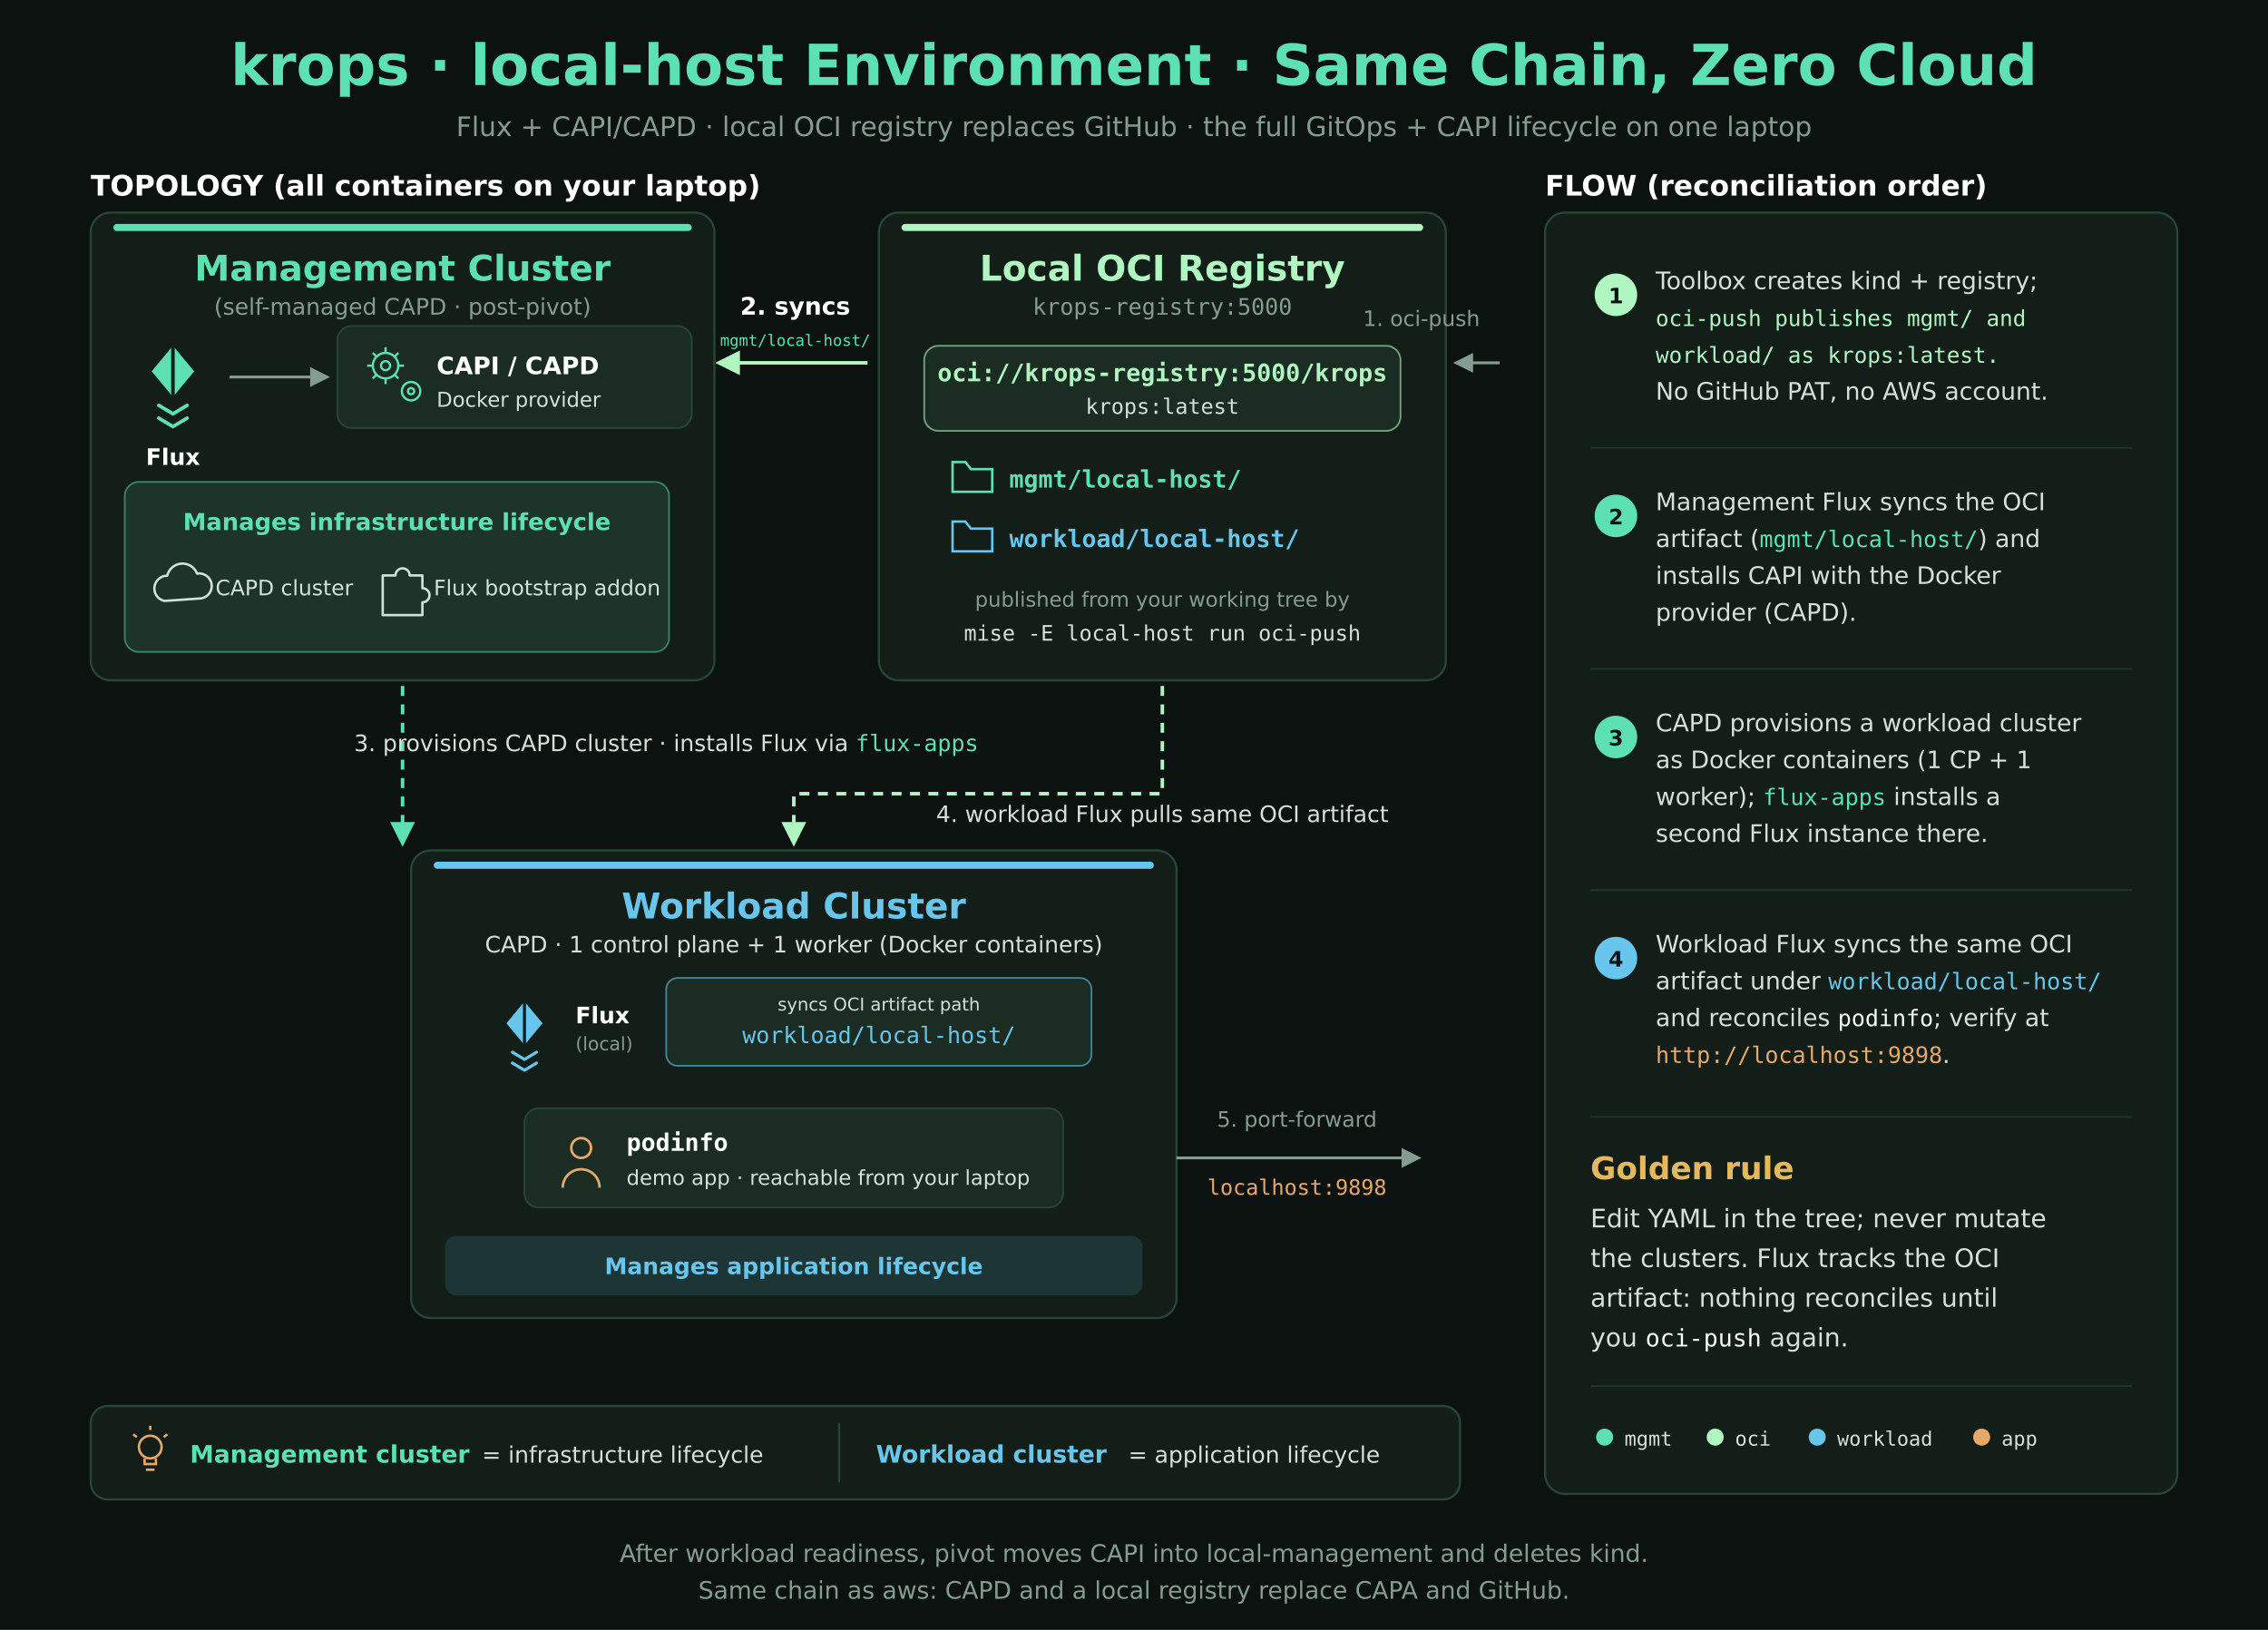
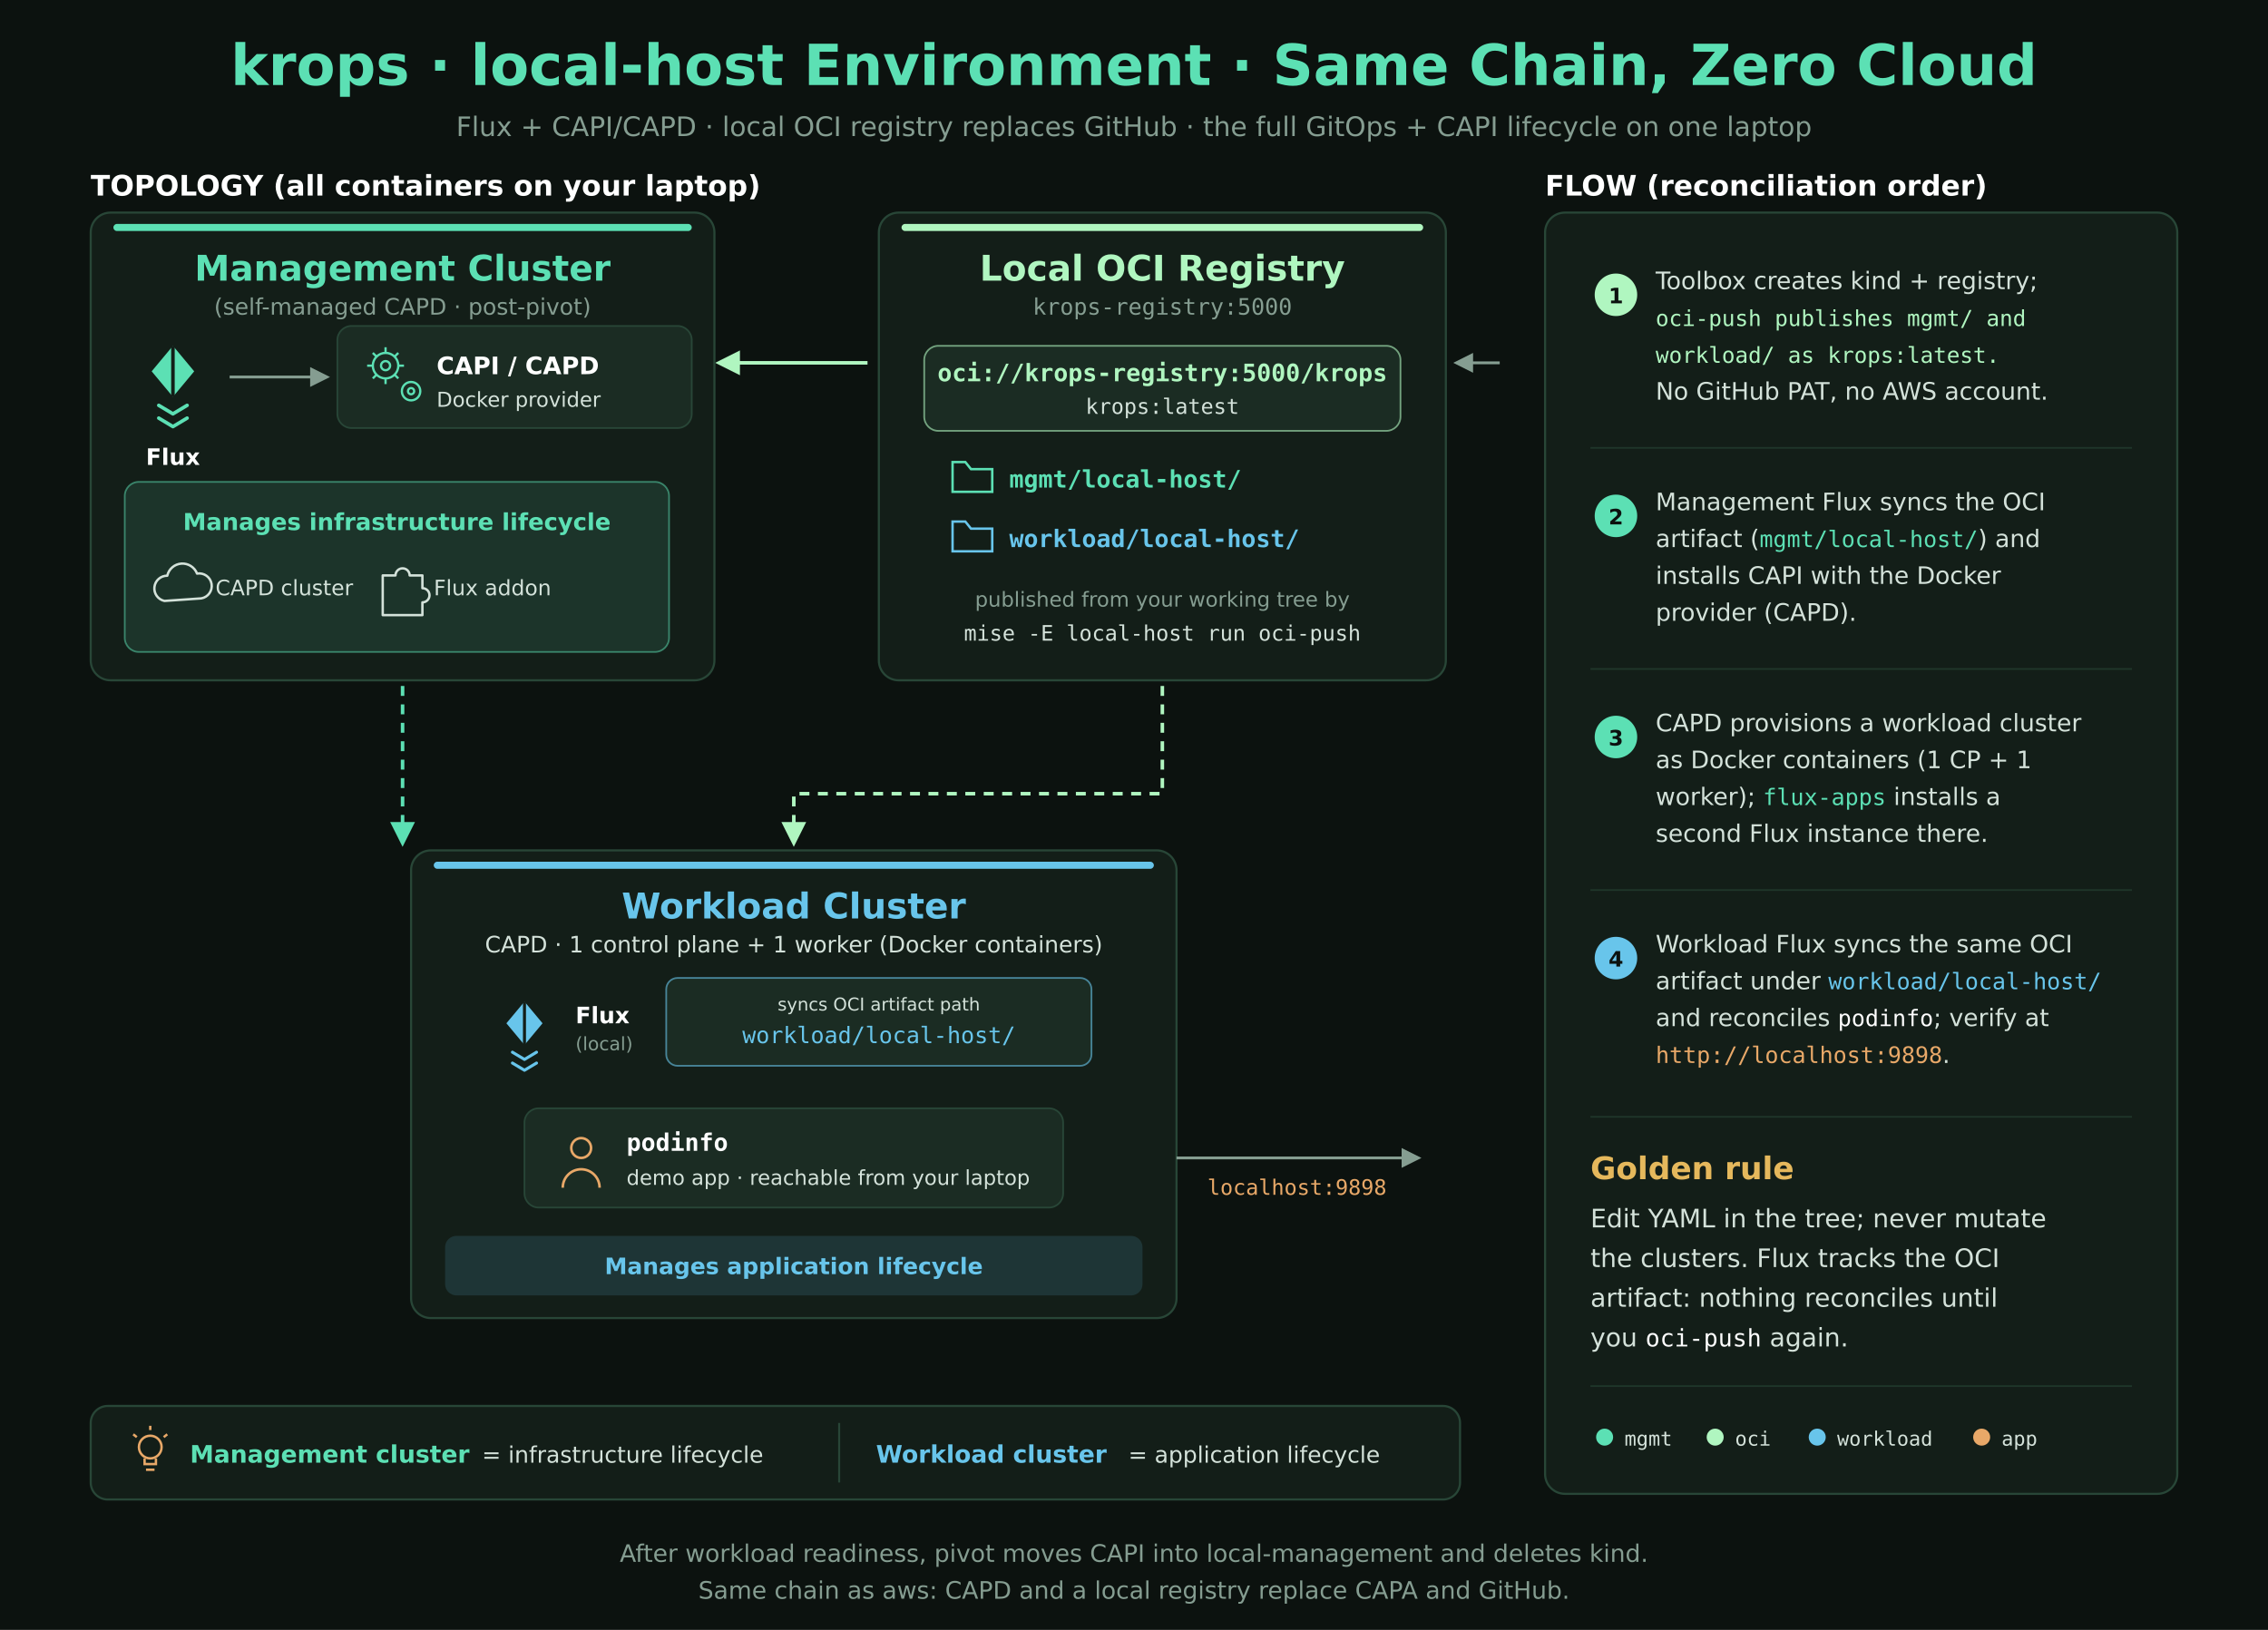
<svg xmlns="http://www.w3.org/2000/svg" width="1600" height="1150" viewBox="0 0 1600 1150">
  <defs>
    <marker id="arrow-teal" viewBox="0 0 10 10" refX="8" refY="5" markerWidth="7" markerHeight="7" orient="auto-start-reverse">
      <path d="M0,0 L10,5 L0,10 z" fill="#5CE0B4" />
    </marker>
    <marker id="arrow-gray" viewBox="0 0 10 10" refX="8" refY="5" markerWidth="7" markerHeight="7" orient="auto-start-reverse">
      <path d="M0,0 L10,5 L0,10 z" fill="#859D91" />
    </marker>
    <marker id="arrow-purple" viewBox="0 0 10 10" refX="8" refY="5" markerWidth="7" markerHeight="7" orient="auto-start-reverse">
      <path d="M0,0 L10,5 L0,10 z" fill="#B0F6C0" />
    </marker>
  </defs>
  <rect width="1600" height="1150" fill="#0C120F" />
  <text x="800" y="60" text-anchor="middle" font-family="DejaVu Sans" font-size="40" font-weight="bold" fill="#5CE0B4">krops · local-host Environment · Same Chain, Zero Cloud</text>
  <text x="800" y="96" text-anchor="middle" font-family="DejaVu Sans" font-size="19" fill="#859D91">Flux + CAPI/CAPD · local OCI registry replaces GitHub · the full GitOps + CAPI lifecycle on one laptop</text>
  <text x="64" y="138" font-family="DejaVu Sans" font-size="20" font-weight="bold" fill="#FFFFFF">TOPOLOGY (all containers on your laptop)</text>
  <text x="1090" y="138" font-family="DejaVu Sans" font-size="20" font-weight="bold" fill="#FFFFFF">FLOW (reconciliation order)</text>
  <line x1="612" y1="256" x2="508" y2="256" stroke="#B0F6C0" stroke-width="2.5" marker-end="url(#arrow-purple)" />
-   <text x="561" y="222" text-anchor="middle" font-family="DejaVu Sans" font-size="17" font-weight="bold" fill="#FFFFFF">2. syncs</text>
-   <text x="561" y="244" text-anchor="middle" font-family="DejaVu Sans Mono" font-size="11" fill="#5CE0B4">mgmt/local-host/</text>
  <path d="M284,484 V594" fill="none" stroke="#5CE0B4" stroke-width="2.5" stroke-dasharray="7,6" marker-end="url(#arrow-teal)" />
-   <text x="470" y="530" text-anchor="middle" font-family="DejaVu Sans" font-size="16" fill="#D4E2DA">3. provisions CAPD cluster · installs Flux via <tspan font-family="DejaVu Sans Mono" fill="#5CE0B4">flux-apps</tspan>
-   </text>
  <path d="M820,484 V560 H560 V594" fill="none" stroke="#B0F6C0" stroke-width="2.5" stroke-dasharray="7,6" marker-end="url(#arrow-purple)" />
-   <text x="820" y="580" text-anchor="middle" font-family="DejaVu Sans" font-size="16" fill="#D4E2DA">4. workload Flux pulls same OCI artifact</text>
  <rect x="64" y="150" width="440" height="330" rx="14" fill="#131E18" stroke="#284637" stroke-width="1.5" />
  <rect x="80" y="158" width="408" height="5" rx="2.5" fill="#5CE0B4" />
  <text x="284" y="198" text-anchor="middle" font-family="DejaVu Sans" font-size="25" font-weight="bold" fill="#5CE0B4">Management Cluster</text>
  <text x="284" y="222" text-anchor="middle" font-family="DejaVu Sans" font-size="16" fill="#859D91">(self-managed CAPD · post-pivot)</text>
  <g transform="translate(122,262)">
    <path d="M0,-18 L15,0 L0,18 L-15,0 Z" fill="#5CE0B4" />
    <line x1="0" y1="-18" x2="0" y2="18" stroke="#131E18" stroke-width="2.5" />
    <path d="M-10,24 L0,30 L10,24" fill="none" stroke="#5CE0B4" stroke-width="2.5" stroke-linecap="round" stroke-linejoin="round" />
    <path d="M-10,33 L0,39 L10,33" fill="none" stroke="#5CE0B4" stroke-width="2.5" stroke-linecap="round" stroke-linejoin="round" />
  </g>
  <text x="122" y="328" text-anchor="middle" font-family="DejaVu Sans" font-size="16" font-weight="bold" fill="#FFFFFF">Flux</text>
  <line x1="162" y1="266" x2="230" y2="266" stroke="#859D91" stroke-width="2" marker-end="url(#arrow-gray)" />
  <rect x="238" y="230" width="250" height="72" rx="10" fill="#1B2C23" stroke="#284637" stroke-width="1.2" />
  <g stroke="#5CE0B4" stroke-width="1.6" fill="none">
    <circle cx="272" cy="258" r="9" />
    <circle cx="272" cy="258" r="3.2" />
    <g>
      <line x1="272" y1="245" x2="272" y2="249" />
      <line x1="272" y1="267" x2="272" y2="271" />
      <line x1="259" y1="258" x2="263" y2="258" />
      <line x1="281" y1="258" x2="285" y2="258" />
      <line x1="263" y1="249" x2="266" y2="252" />
      <line x1="278" y1="264" x2="281" y2="267" />
      <line x1="263" y1="267" x2="266" y2="264" />
      <line x1="278" y1="252" x2="281" y2="249" />
    </g>
    <circle cx="290" cy="276" r="6.5" />
    <circle cx="290" cy="276" r="2.2" />
  </g>
  <text x="308" y="264" font-family="DejaVu Sans" font-size="17" font-weight="bold" fill="#FFFFFF">CAPI / CAPD</text>
  <text x="308" y="287" font-family="DejaVu Sans" font-size="14.5" fill="#D4E2DA">Docker provider</text>
  <rect x="88" y="340" width="384" height="120" rx="10" fill="#5CE0B4" fill-opacity="0.12" stroke="#5CE0B4" stroke-opacity="0.5" stroke-width="1.2" />
  <text x="280" y="374" text-anchor="middle" font-family="DejaVu Sans" font-size="16.5" font-weight="bold" fill="#5CE0B4">Manages infrastructure lifecycle</text>
  <path d="M116,424 a9,9 0 0 1 2,-17.8 a11,11 0 0 1 21,-1.5 a8.5,8.5 0 0 1 3,17.5 z" fill="none" stroke="#D4E2DA" stroke-width="1.7" stroke-linejoin="round" />
  <text x="152" y="420" font-family="DejaVu Sans" font-size="15" fill="#D4E2DA">CAPD cluster</text>
  <g fill="none" stroke="#D4E2DA" stroke-width="1.7" stroke-linejoin="round">
    <path d="M270,406 h9 a5,5 0 1 1 10,0 h9 v9 a5,5 0 1 1 0,10 v9 h-28 z" />
  </g>
-   <text x="306" y="420" font-family="DejaVu Sans" font-size="15" fill="#D4E2DA">Flux bootstrap addon</text>
+   <text x="306" y="420" font-family="DejaVu Sans" font-size="15" fill="#D4E2DA">Flux addon</text>
  <rect x="620" y="150" width="400" height="330" rx="14" fill="#131E18" stroke="#284637" stroke-width="1.5" />
  <rect x="636" y="158" width="368" height="5" rx="2.5" fill="#B0F6C0" />
  <text x="820" y="198" text-anchor="middle" font-family="DejaVu Sans" font-size="25" font-weight="bold" fill="#B0F6C0">Local OCI Registry</text>
  <text x="820" y="222" text-anchor="middle" font-family="DejaVu Sans Mono" font-size="16" fill="#859D91">krops-registry:5000</text>
  <rect x="652" y="244" width="336" height="60" rx="10" fill="#1B2C23" stroke="#B0F6C0" stroke-opacity="0.6" stroke-width="1.2" />
  <text x="820" y="269" text-anchor="middle" font-family="DejaVu Sans Mono" font-size="17" font-weight="bold" fill="#B0F6C0">oci://krops-registry:5000/krops</text>
  <text x="820" y="292" text-anchor="middle" font-family="DejaVu Sans Mono" font-size="15" fill="#D4E2DA">krops:latest</text>
  <g fill="none" stroke-width="1.7">
    <path d="M672,326 h9 l4,5 h15 v16 h-28 z" stroke="#5CE0B4" />
    <path d="M672,368 h9 l4,5 h15 v16 h-28 z" stroke="#68C5EB" />
  </g>
  <text x="712" y="344" font-family="DejaVu Sans Mono" font-size="17" font-weight="bold" fill="#5CE0B4">mgmt/local-host/</text>
  <text x="712" y="386" font-family="DejaVu Sans Mono" font-size="17" font-weight="bold" fill="#68C5EB">workload/local-host/</text>
  <text x="820" y="428" text-anchor="middle" font-family="DejaVu Sans" font-size="14.5" fill="#859D91">published from your working tree by</text>
  <text x="820" y="452" text-anchor="middle" font-family="DejaVu Sans Mono" font-size="15" fill="#D4E2DA">mise -E local-host run oci-push</text>
  <line x1="1058" y1="256" x2="1028" y2="256" stroke="#859D91" stroke-width="2" marker-end="url(#arrow-gray)" />
-   <text x="1044" y="230" text-anchor="end" font-family="DejaVu Sans" font-size="15" fill="#859D91">1. oci-push</text>
  <rect x="290" y="600" width="540" height="330" rx="14" fill="#131E18" stroke="#284637" stroke-width="1.5" />
  <rect x="306" y="608" width="508" height="5" rx="2.5" fill="#68C5EB" />
  <text x="560" y="648" text-anchor="middle" font-family="DejaVu Sans" font-size="25" font-weight="bold" fill="#68C5EB">Workload Cluster</text>
  <text x="560" y="672" text-anchor="middle" font-family="DejaVu Sans" font-size="16" fill="#D4E2DA">CAPD · 1 control plane + 1 worker (Docker containers)</text>
  <g transform="translate(370,722) scale(0.85)">
    <path d="M0,-18 L15,0 L0,18 L-15,0 Z" fill="#68C5EB" />
    <line x1="0" y1="-18" x2="0" y2="18" stroke="#131E18" stroke-width="2.5" />
    <path d="M-10,24 L0,30 L10,24" fill="none" stroke="#68C5EB" stroke-width="2.5" stroke-linecap="round" stroke-linejoin="round" />
    <path d="M-10,33 L0,39 L10,33" fill="none" stroke="#68C5EB" stroke-width="2.5" stroke-linecap="round" stroke-linejoin="round" />
  </g>
  <text x="406" y="722" font-family="DejaVu Sans" font-size="16" font-weight="bold" fill="#FFFFFF">Flux</text>
  <text x="406" y="741" font-family="DejaVu Sans" font-size="13" fill="#859D91">(local)</text>
  <rect x="470" y="690" width="300" height="62" rx="8" fill="#1B2C23" stroke="#68C5EB" stroke-opacity="0.6" stroke-width="1.2" />
  <text x="620" y="713" text-anchor="middle" font-family="DejaVu Sans" font-size="12.5" fill="#D4E2DA">syncs OCI artifact path</text>
  <text x="620" y="736" text-anchor="middle" font-family="DejaVu Sans Mono" font-size="16" fill="#68C5EB">workload/local-host/</text>
  <rect x="370" y="782" width="380" height="70" rx="10" fill="#1B2C23" stroke="#284637" stroke-width="1.2" />
  <g stroke="#E8A868" stroke-width="1.8" fill="none">
    <circle cx="410" cy="810" r="7" />
    <path d="M397,838 a13,13 0 0 1 26,0" />
  </g>
  <text x="442" y="812" font-family="DejaVu Sans Mono" font-size="17" font-weight="bold" fill="#FFFFFF">podinfo</text>
  <text x="442" y="836" font-family="DejaVu Sans" font-size="14.5" fill="#D4E2DA">demo app · reachable from your laptop</text>
  <rect x="314" y="872" width="492" height="42" rx="8" fill="#68C5EB" fill-opacity="0.14" />
  <text x="560" y="899" text-anchor="middle" font-family="DejaVu Sans" font-size="16" font-weight="bold" fill="#68C5EB">Manages application lifecycle</text>
  <path d="M830,817 H1000" fill="none" stroke="#859D91" stroke-width="2" marker-end="url(#arrow-gray)" />
-   <text x="915" y="795" text-anchor="middle" font-family="DejaVu Sans" font-size="15" fill="#859D91">5. port-forward</text>
  <text x="915" y="843" text-anchor="middle" font-family="DejaVu Sans Mono" font-size="15" fill="#E8A868">localhost:9898</text>
  <rect x="64" y="992" width="966" height="66" rx="12" fill="#131E18" stroke="#284637" stroke-width="1.5" />
  <g stroke="#E8A868" stroke-width="1.7" fill="none">
    <circle cx="106" cy="1021" r="8" />
    <path d="M102,1029 v4 h8 v-4 M103,1037 h6" />
    <line x1="106" y1="1006" x2="106" y2="1009" />
    <line x1="94" y1="1012" x2="96.5" y2="1014" />
    <line x1="118" y1="1012" x2="115.5" y2="1014" />
  </g>
  <text x="134" y="1032" font-family="DejaVu Sans" font-size="17" font-weight="bold" fill="#5CE0B4">Management cluster</text>
  <text x="340" y="1032" font-family="DejaVu Sans" font-size="16" fill="#D4E2DA">= infrastructure lifecycle</text>
  <line x1="592" y1="1004" x2="592" y2="1046" stroke="#284637" stroke-width="1.4" />
  <text x="618" y="1032" font-family="DejaVu Sans" font-size="17" font-weight="bold" fill="#68C5EB">Workload cluster</text>
  <text x="796" y="1032" font-family="DejaVu Sans" font-size="16" fill="#D4E2DA">= application lifecycle</text>
  <rect x="1090" y="150" width="446" height="904" rx="14" fill="#131E18" stroke="#284637" stroke-width="1.5" />
  <circle cx="1140" cy="208" r="15" fill="#B0F6C0" />
  <text x="1140" y="214" text-anchor="middle" font-family="DejaVu Sans" font-size="15" font-weight="bold" fill="#0C120F">1</text>
  <text x="1168" y="204" font-family="DejaVu Sans" font-size="17" fill="#D4E2DA">Toolbox creates kind + registry;</text>
  <text x="1168" y="230" font-family="DejaVu Sans Mono" font-size="15.5" fill="#B0F6C0">oci-push publishes mgmt/ and</text>
  <text x="1168" y="256" font-family="DejaVu Sans Mono" font-size="15.5" fill="#B0F6C0">workload/ as krops:latest.</text>
  <text x="1168" y="282" font-family="DejaVu Sans" font-size="17" fill="#D4E2DA">No GitHub PAT, no AWS account.</text>
  <line x1="1122" y1="316" x2="1504" y2="316" stroke="#1F362A" stroke-width="1.2" />
  <circle cx="1140" cy="364" r="15" fill="#5CE0B4" />
  <text x="1140" y="370" text-anchor="middle" font-family="DejaVu Sans" font-size="15" font-weight="bold" fill="#0C120F">2</text>
  <text x="1168" y="360" font-family="DejaVu Sans" font-size="17" fill="#D4E2DA">Management Flux syncs the OCI</text>
  <text x="1168" y="386" font-family="DejaVu Sans" font-size="17" fill="#D4E2DA">artifact (<tspan font-family="DejaVu Sans Mono" font-size="16" fill="#5CE0B4">mgmt/local-host/</tspan>) and</text>
  <text x="1168" y="412" font-family="DejaVu Sans" font-size="17" fill="#D4E2DA">installs CAPI with the Docker</text>
  <text x="1168" y="438" font-family="DejaVu Sans" font-size="17" fill="#D4E2DA">provider (CAPD).</text>
  <line x1="1122" y1="472" x2="1504" y2="472" stroke="#1F362A" stroke-width="1.2" />
  <circle cx="1140" cy="520" r="15" fill="#5CE0B4" />
  <text x="1140" y="526" text-anchor="middle" font-family="DejaVu Sans" font-size="15" font-weight="bold" fill="#0C120F">3</text>
  <text x="1168" y="516" font-family="DejaVu Sans" font-size="17" fill="#D4E2DA">CAPD provisions a workload cluster</text>
  <text x="1168" y="542" font-family="DejaVu Sans" font-size="17" fill="#D4E2DA">as Docker containers (1 CP + 1</text>
  <text x="1168" y="568" font-family="DejaVu Sans" font-size="17" fill="#D4E2DA">worker); <tspan font-family="DejaVu Sans Mono" font-size="16" fill="#5CE0B4">flux-apps</tspan> installs a</text>
  <text x="1168" y="594" font-family="DejaVu Sans" font-size="17" fill="#D4E2DA">second Flux instance there.</text>
  <line x1="1122" y1="628" x2="1504" y2="628" stroke="#1F362A" stroke-width="1.2" />
  <circle cx="1140" cy="676" r="15" fill="#68C5EB" />
  <text x="1140" y="682" text-anchor="middle" font-family="DejaVu Sans" font-size="15" font-weight="bold" fill="#0C120F">4</text>
  <text x="1168" y="672" font-family="DejaVu Sans" font-size="17" fill="#D4E2DA">Workload Flux syncs the same OCI</text>
  <text x="1168" y="698" font-family="DejaVu Sans" font-size="17" fill="#D4E2DA">artifact under <tspan font-family="DejaVu Sans Mono" font-size="16" fill="#68C5EB">workload/local-host/</tspan>
  </text>
  <text x="1168" y="724" font-family="DejaVu Sans" font-size="17" fill="#D4E2DA">and reconciles <tspan font-family="DejaVu Sans Mono" font-size="16" fill="#FFFFFF">podinfo</tspan>; verify at</text>
  <text x="1168" y="750" font-family="DejaVu Sans Mono" font-size="16" fill="#E8A868">http://localhost:9898<tspan font-family="DejaVu Sans" font-size="17" fill="#D4E2DA">.</tspan>
  </text>
  <line x1="1122" y1="788" x2="1504" y2="788" stroke="#1F362A" stroke-width="1.2" />
  <text x="1122" y="832" font-family="DejaVu Sans" font-size="22" font-weight="bold" fill="#E5B85C">Golden rule</text>
  <text x="1122" y="866" font-family="DejaVu Sans" font-size="18" fill="#D4E2DA">Edit YAML in the tree; never mutate</text>
  <text x="1122" y="894" font-family="DejaVu Sans" font-size="18" fill="#D4E2DA">the clusters. Flux tracks the OCI</text>
  <text x="1122" y="922" font-family="DejaVu Sans" font-size="18" fill="#D4E2DA">artifact: nothing reconciles until</text>
  <text x="1122" y="950" font-family="DejaVu Sans" font-size="18" fill="#D4E2DA">you <tspan font-family="DejaVu Sans Mono" font-size="17" fill="#FFFFFF">oci-push</tspan> again.</text>
  <line x1="1122" y1="978" x2="1504" y2="978" stroke="#1F362A" stroke-width="1.2" />
  <circle cx="1132" cy="1014" r="6" fill="#5CE0B4" />
  <text x="1146" y="1020" font-family="DejaVu Sans Mono" font-size="14" fill="#D4E2DA">mgmt</text>
  <circle cx="1210" cy="1014" r="6" fill="#B0F6C0" />
  <text x="1224" y="1020" font-family="DejaVu Sans Mono" font-size="14" fill="#D4E2DA">oci</text>
  <circle cx="1282" cy="1014" r="6" fill="#68C5EB" />
  <text x="1296" y="1020" font-family="DejaVu Sans Mono" font-size="14" fill="#D4E2DA">workload</text>
  <circle cx="1398" cy="1014" r="6" fill="#E8A868" />
  <text x="1412" y="1020" font-family="DejaVu Sans Mono" font-size="14" fill="#D4E2DA">app</text>
  <text x="800" y="1102" text-anchor="middle" font-family="DejaVu Sans" font-size="17" fill="#859D91">After workload readiness, pivot moves CAPI into local-management and deletes kind.</text>
  <text x="800" y="1128" text-anchor="middle" font-family="DejaVu Sans" font-size="17" fill="#859D91">Same chain as aws: CAPD and a local registry replace CAPA and GitHub.</text>
</svg>
